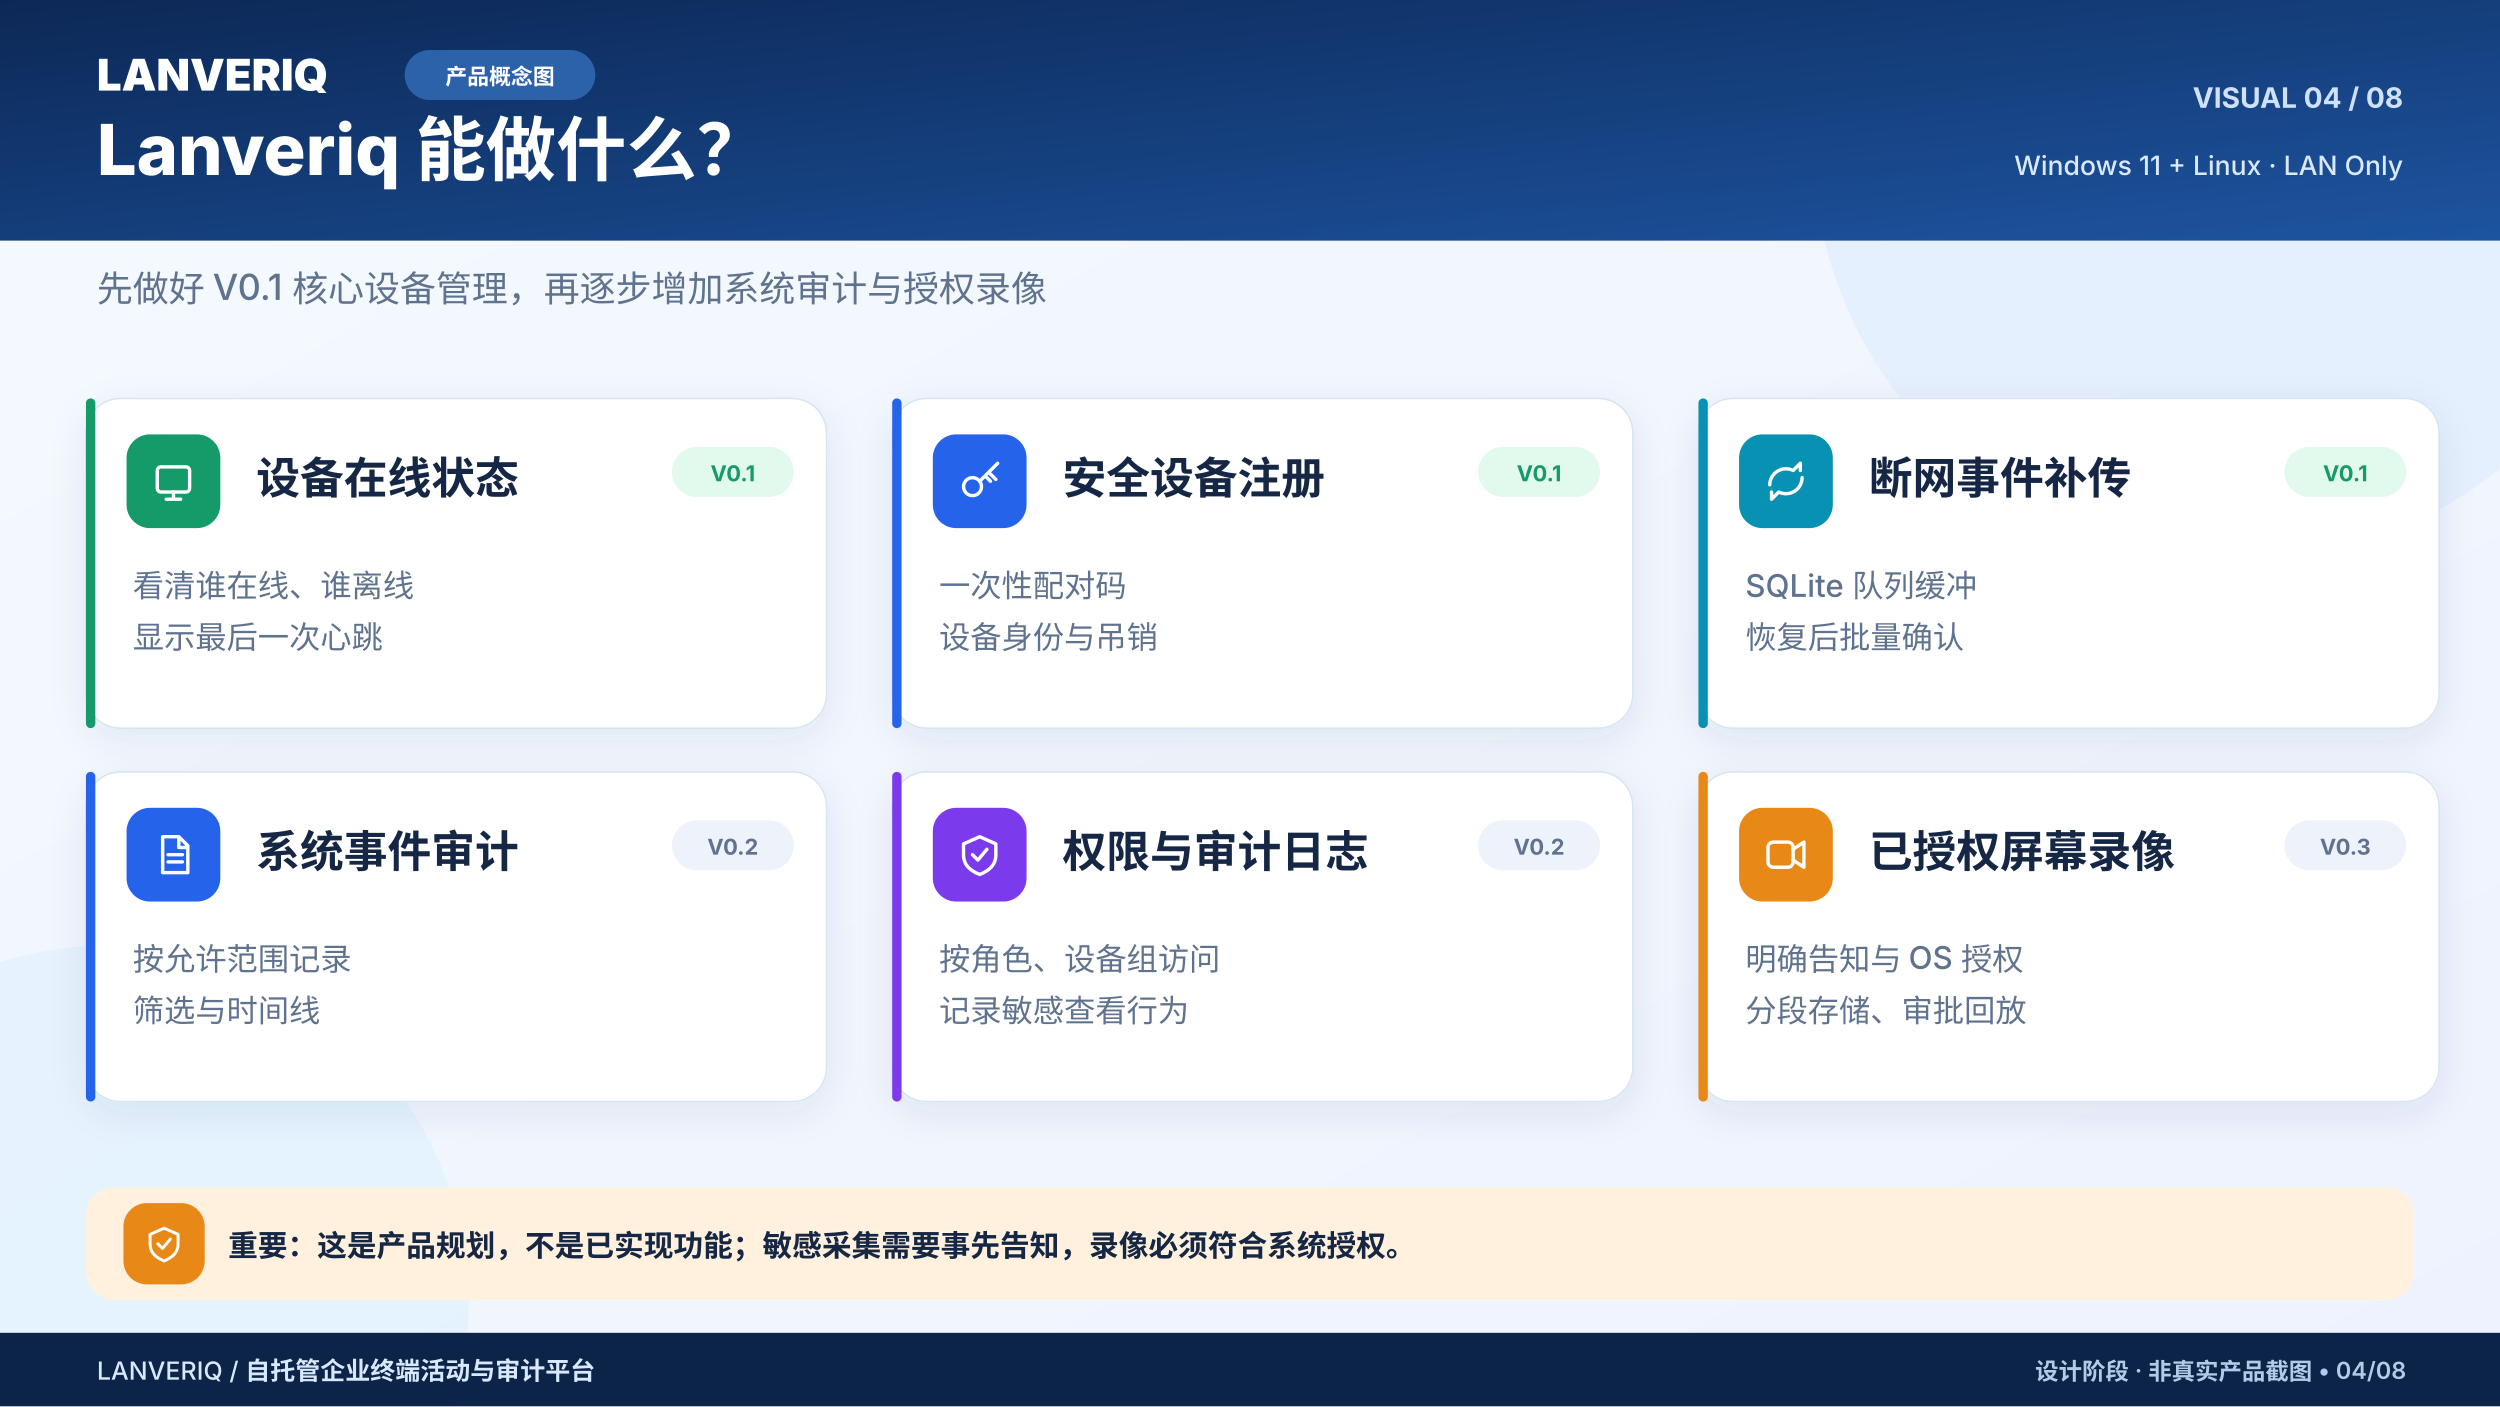
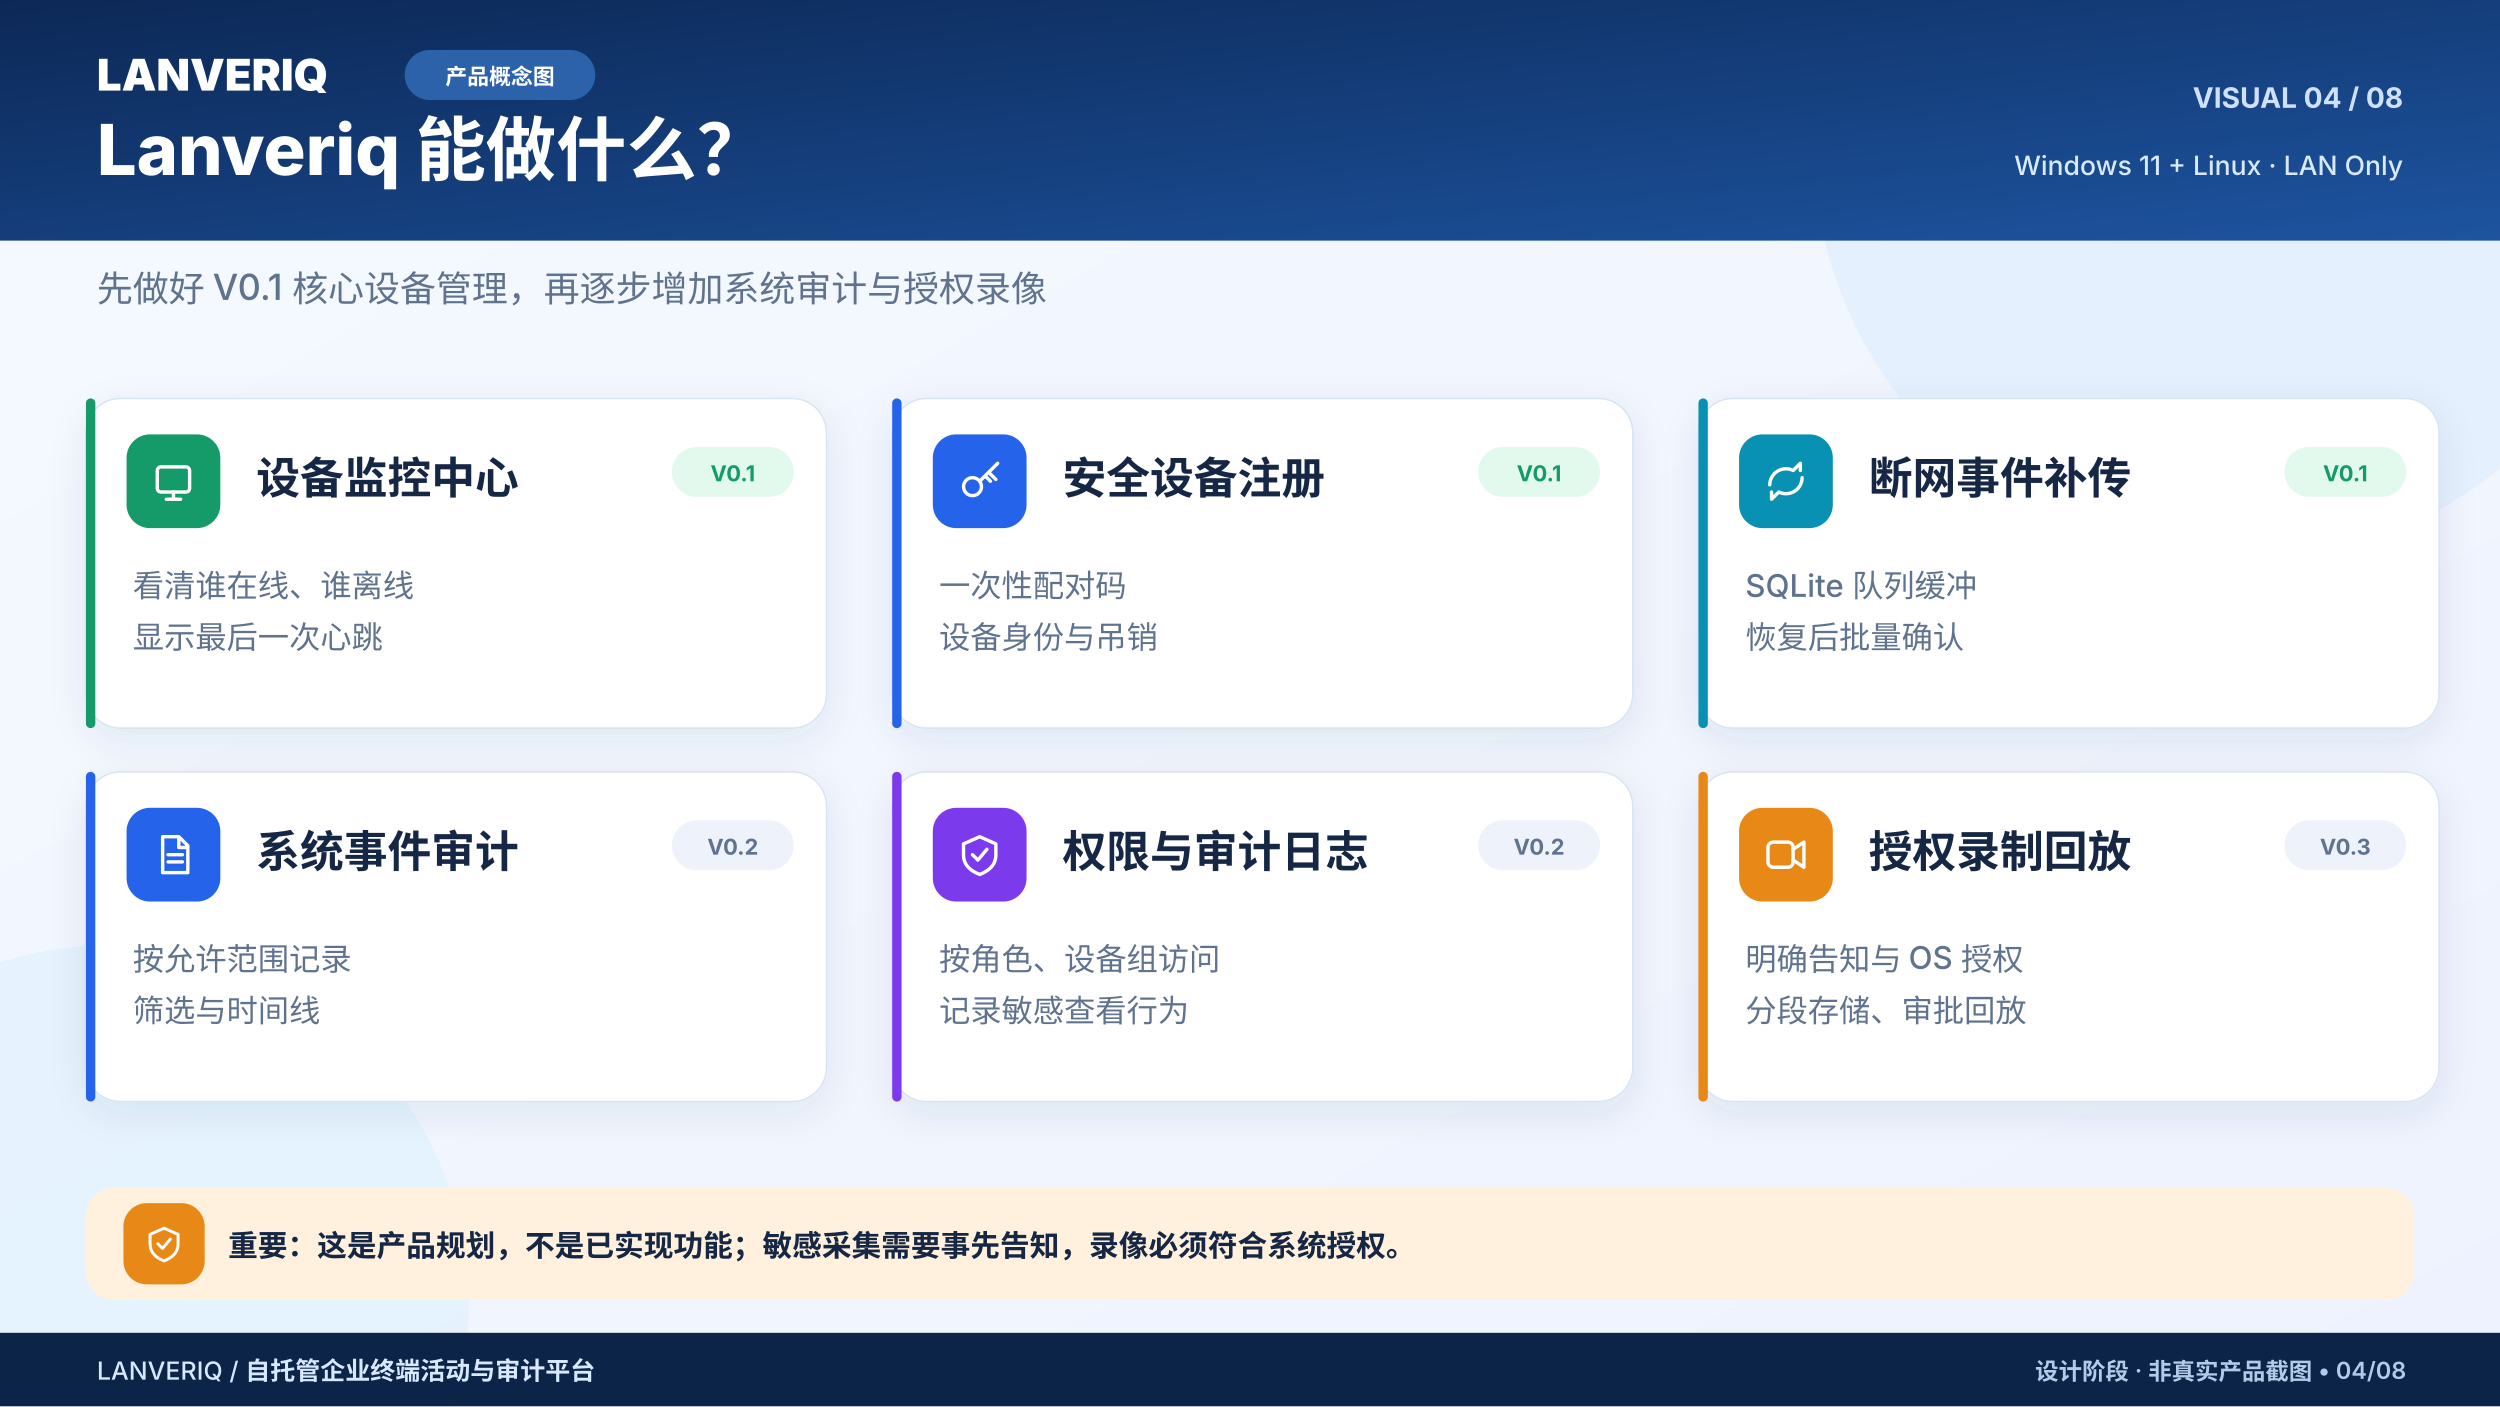
<svg xmlns="http://www.w3.org/2000/svg" width="1600" height="900" viewBox="0 0 1600 900" role="img" aria-labelledby="visualTitle visualDesc">
  <defs>
    <linearGradient id="sky" x1="0" y1="0" x2="1" y2="1">
      <stop stop-color="#F5FAFF" />
      <stop offset="1" stop-color="#EDF2FE" />
    </linearGradient>
    <linearGradient id="navy" x1="0" y1="0" x2="1" y2="1">
      <stop stop-color="#0C2856" />
      <stop offset="1" stop-color="#1D54A0" />
    </linearGradient>
    <filter id="shadow" x="-15%" y="-25%" width="140%" height="165%">
      <feDropShadow dx="0" dy="7" stdDeviation="12" flood-color="#0D3569" flood-opacity=".085" />
    </filter>
    <marker id="arrow" markerWidth="10" markerHeight="10" refX="8" refY="3" orient="auto">
      <path d="M0 0 8 3 0 6" fill="none" stroke="context-stroke" stroke-width="1.3" />
    </marker>
  </defs>
  <rect x="0" y="0" width="1600" height="900" rx="0" fill="url(#sky)" stroke="none" stroke-width="1" />
  <circle cx="1430" cy="90" r="270" fill="#DCEBFE" opacity=".56" />
  <circle cx="70" cy="835" r="230" fill="#E1F1FE" opacity=".75" />
  <rect x="0" y="0" width="1600" height="154" rx="0" fill="url(#navy)" stroke="none" stroke-width="1" />
  <text x="62" y="58" fill="#FFFFFF" font-size="28" font-weight="850" text-anchor="start" font-family="Inter,'Noto Sans SC','Noto Sans CJK SC','Microsoft YaHei',sans-serif">LANVERIQ</text>
  <rect x="259" y="32" width="122" height="32" rx="16" fill="#2C62A9" stroke="none" stroke-width="1" />
  <text x="320" y="54" fill="#FFFFFF" font-size="14" font-weight="700" text-anchor="middle" font-family="Inter,'Noto Sans SC','Noto Sans CJK SC','Microsoft YaHei',sans-serif">产品概念图</text>
  <text x="62" y="112" fill="#FFFFFF" font-size="45" font-weight="760" text-anchor="start" font-family="Inter,'Noto Sans SC','Noto Sans CJK SC','Microsoft YaHei',sans-serif">Lanveriq 能做什么？</text>
  <text x="1538" y="69" fill="#CFE1FF" font-size="18" font-weight="700" text-anchor="end" font-family="Inter,'Noto Sans SC','Noto Sans CJK SC','Microsoft YaHei',sans-serif">VISUAL 04 / 08</text>
  <text x="1538" y="112" fill="#D9E9FF" font-size="17" font-weight="500" text-anchor="end" font-family="Inter,'Noto Sans SC','Noto Sans CJK SC','Microsoft YaHei',sans-serif">Windows 11 + Linux  ·  LAN Only</text>
  <text x="62" y="193" fill="#60738E" font-size="23" font-weight="500" text-anchor="start" font-family="Inter,'Noto Sans SC','Noto Sans CJK SC','Microsoft YaHei',sans-serif">先做好 V0.1 核心设备管理，再逐步增加系统审计与授权录像</text>
  <g filter="url(#shadow)">
    <rect x="55" y="255" width="474" height="211" rx="22" fill="#FFFFFF" stroke="#D7E4F2" stroke-width="1" />
  </g>
  <rect x="55" y="255" width="6" height="211" rx="3" fill="#159A69" stroke="none" stroke-width="1" />
  <rect x="81" y="278" width="60" height="60" rx="15" fill="#159A69" stroke="none" stroke-width="1" />
  <g transform="translate(97.2,294.2) scale(1.15)" stroke="white" stroke-width="1.9" stroke-linecap="round" stroke-linejoin="round" fill="none">
    <rect x="3" y="4" width="18" height="14" rx="2" />
    <path d="M8 22h8M12 18v4" />
  </g>
-   <text x="164" y="316" fill="#152744" font-size="28" font-weight="780" text-anchor="start" font-family="Inter,'Noto Sans SC','Noto Sans CJK SC','Microsoft YaHei',sans-serif">设备在线状态</text>
+   <text x="164" y="316" fill="#152744" font-size="28" font-weight="780" text-anchor="start" font-family="Inter,'Noto Sans SC','Noto Sans CJK SC','Microsoft YaHei',sans-serif">设备监控中心</text>
  <rect x="430" y="286" width="78" height="32" rx="16" fill="#E2F9ED" stroke="none" stroke-width="1" />
  <text x="469" y="308" fill="#159A69" font-size="14" font-weight="700" text-anchor="middle" font-family="Inter,'Noto Sans SC','Noto Sans CJK SC','Microsoft YaHei',sans-serif">V0.1</text>
  <text x="85" y="382" fill="#60738E" font-size="20" font-weight="530" text-anchor="start" font-family="Inter,'Noto Sans SC','Noto Sans CJK SC','Microsoft YaHei',sans-serif">看清谁在线、谁离线</text>
  <text x="85" y="415" fill="#60738E" font-size="20" font-weight="530" text-anchor="start" font-family="Inter,'Noto Sans SC','Noto Sans CJK SC','Microsoft YaHei',sans-serif">显示最后一次心跳</text>
  <g filter="url(#shadow)">
    <rect x="571" y="255" width="474" height="211" rx="22" fill="#FFFFFF" stroke="#D7E4F2" stroke-width="1" />
  </g>
  <rect x="571" y="255" width="6" height="211" rx="3" fill="#2563EB" stroke="none" stroke-width="1" />
  <rect x="597" y="278" width="60" height="60" rx="15" fill="#2563EB" stroke="none" stroke-width="1" />
  <g transform="translate(613.2,294.2) scale(1.15)" stroke="white" stroke-width="1.9" stroke-linecap="round" stroke-linejoin="round" fill="none">
    <circle cx="8" cy="15" r="5" />
    <path d="M12 12 22 2M17 7l4 4M15 9l3 3" />
  </g>
  <text x="680" y="316" fill="#152744" font-size="28" font-weight="780" text-anchor="start" font-family="Inter,'Noto Sans SC','Noto Sans CJK SC','Microsoft YaHei',sans-serif">安全设备注册</text>
  <rect x="946" y="286" width="78" height="32" rx="16" fill="#E2F9ED" stroke="none" stroke-width="1" />
  <text x="985" y="308" fill="#159A69" font-size="14" font-weight="700" text-anchor="middle" font-family="Inter,'Noto Sans SC','Noto Sans CJK SC','Microsoft YaHei',sans-serif">V0.1</text>
  <text x="601" y="382" fill="#60738E" font-size="20" font-weight="530" text-anchor="start" font-family="Inter,'Noto Sans SC','Noto Sans CJK SC','Microsoft YaHei',sans-serif">一次性配对码</text>
  <text x="601" y="415" fill="#60738E" font-size="20" font-weight="530" text-anchor="start" font-family="Inter,'Noto Sans SC','Noto Sans CJK SC','Microsoft YaHei',sans-serif">设备身份与吊销</text>
  <g filter="url(#shadow)">
    <rect x="1087" y="255" width="474" height="211" rx="22" fill="#FFFFFF" stroke="#D7E4F2" stroke-width="1" />
  </g>
  <rect x="1087" y="255" width="6" height="211" rx="3" fill="#0891B2" stroke="none" stroke-width="1" />
  <rect x="1113" y="278" width="60" height="60" rx="15" fill="#0891B2" stroke="none" stroke-width="1" />
  <g transform="translate(1129.2,294.2) scale(1.15)" stroke="white" stroke-width="1.9" stroke-linecap="round" stroke-linejoin="round" fill="none">
    <path d="M20 6V2l-4 4a9 9 0 0 0-13 8M4 18v4l4-4a9 9 0 0 0 13-8" />
  </g>
  <text x="1196" y="316" fill="#152744" font-size="28" font-weight="780" text-anchor="start" font-family="Inter,'Noto Sans SC','Noto Sans CJK SC','Microsoft YaHei',sans-serif">断网事件补传</text>
  <rect x="1462" y="286" width="78" height="32" rx="16" fill="#E2F9ED" stroke="none" stroke-width="1" />
  <text x="1501" y="308" fill="#159A69" font-size="14" font-weight="700" text-anchor="middle" font-family="Inter,'Noto Sans SC','Noto Sans CJK SC','Microsoft YaHei',sans-serif">V0.1</text>
  <text x="1117" y="382" fill="#60738E" font-size="20" font-weight="530" text-anchor="start" font-family="Inter,'Noto Sans SC','Noto Sans CJK SC','Microsoft YaHei',sans-serif">SQLite 队列缓冲</text>
  <text x="1117" y="415" fill="#60738E" font-size="20" font-weight="530" text-anchor="start" font-family="Inter,'Noto Sans SC','Noto Sans CJK SC','Microsoft YaHei',sans-serif">恢复后批量确认</text>
  <g filter="url(#shadow)">
    <rect x="55" y="494" width="474" height="211" rx="22" fill="#FFFFFF" stroke="#D7E4F2" stroke-width="1" />
  </g>
  <rect x="55" y="494" width="6" height="211" rx="3" fill="#2563EB" stroke="none" stroke-width="1" />
  <rect x="81" y="517" width="60" height="60" rx="15" fill="#2563EB" stroke="none" stroke-width="1" />
  <g transform="translate(97.2,533.2) scale(1.15)" stroke="white" stroke-width="1.9" stroke-linecap="round" stroke-linejoin="round" fill="none">
    <path d="M6 2h9l5 5v15H6zM15 2v6h5M9 12h8M9 16h8" />
  </g>
  <text x="164" y="555" fill="#152744" font-size="28" font-weight="780" text-anchor="start" font-family="Inter,'Noto Sans SC','Noto Sans CJK SC','Microsoft YaHei',sans-serif">系统事件审计</text>
  <rect x="430" y="525" width="78" height="32" rx="16" fill="#EDF2FB" stroke="none" stroke-width="1" />
  <text x="469" y="547" fill="#60738E" font-size="14" font-weight="700" text-anchor="middle" font-family="Inter,'Noto Sans SC','Noto Sans CJK SC','Microsoft YaHei',sans-serif">V0.2</text>
  <text x="85" y="621" fill="#60738E" font-size="20" font-weight="530" text-anchor="start" font-family="Inter,'Noto Sans SC','Noto Sans CJK SC','Microsoft YaHei',sans-serif">按允许范围记录</text>
  <text x="85" y="654" fill="#60738E" font-size="20" font-weight="530" text-anchor="start" font-family="Inter,'Noto Sans SC','Noto Sans CJK SC','Microsoft YaHei',sans-serif">筛选与时间线</text>
  <g filter="url(#shadow)">
    <rect x="571" y="494" width="474" height="211" rx="22" fill="#FFFFFF" stroke="#D7E4F2" stroke-width="1" />
  </g>
  <rect x="571" y="494" width="6" height="211" rx="3" fill="#7C3AED" stroke="none" stroke-width="1" />
  <rect x="597" y="517" width="60" height="60" rx="15" fill="#7C3AED" stroke="none" stroke-width="1" />
  <g transform="translate(613.2,533.2) scale(1.15)" stroke="white" stroke-width="1.9" stroke-linecap="round" stroke-linejoin="round" fill="none">
    <path d="M12 2 21 6v6c0 6-4 9-9 11-5-2-9-5-9-11V6z" />
    <path d="m8 12 3 3 5-6" />
  </g>
  <text x="680" y="555" fill="#152744" font-size="28" font-weight="780" text-anchor="start" font-family="Inter,'Noto Sans SC','Noto Sans CJK SC','Microsoft YaHei',sans-serif">权限与审计日志</text>
  <rect x="946" y="525" width="78" height="32" rx="16" fill="#EDF2FB" stroke="none" stroke-width="1" />
  <text x="985" y="547" fill="#60738E" font-size="14" font-weight="700" text-anchor="middle" font-family="Inter,'Noto Sans SC','Noto Sans CJK SC','Microsoft YaHei',sans-serif">V0.2</text>
  <text x="601" y="621" fill="#60738E" font-size="20" font-weight="530" text-anchor="start" font-family="Inter,'Noto Sans SC','Noto Sans CJK SC','Microsoft YaHei',sans-serif">按角色、设备组访问</text>
  <text x="601" y="654" fill="#60738E" font-size="20" font-weight="530" text-anchor="start" font-family="Inter,'Noto Sans SC','Noto Sans CJK SC','Microsoft YaHei',sans-serif">记录敏感查看行为</text>
  <g filter="url(#shadow)">
    <rect x="1087" y="494" width="474" height="211" rx="22" fill="#FFFFFF" stroke="#D7E4F2" stroke-width="1" />
  </g>
  <rect x="1087" y="494" width="6" height="211" rx="3" fill="#E88816" stroke="none" stroke-width="1" />
  <rect x="1113" y="517" width="60" height="60" rx="15" fill="#E88816" stroke="none" stroke-width="1" />
  <g transform="translate(1129.2,533.2) scale(1.15)" stroke="white" stroke-width="1.9" stroke-linecap="round" stroke-linejoin="round" fill="none">
    <rect x="2" y="5" width="14" height="14" rx="3" />
    <path d="m16 9 6-4v14l-6-4" />
  </g>
-   <text x="1196" y="555" fill="#152744" font-size="28" font-weight="780" text-anchor="start" font-family="Inter,'Noto Sans SC','Noto Sans CJK SC','Microsoft YaHei',sans-serif">已授权屏幕录像</text>
+   <text x="1196" y="555" fill="#152744" font-size="28" font-weight="780" text-anchor="start" font-family="Inter,'Noto Sans SC','Noto Sans CJK SC','Microsoft YaHei',sans-serif">授权录制回放</text>
  <rect x="1462" y="525" width="78" height="32" rx="16" fill="#EDF2FB" stroke="none" stroke-width="1" />
  <text x="1501" y="547" fill="#60738E" font-size="14" font-weight="700" text-anchor="middle" font-family="Inter,'Noto Sans SC','Noto Sans CJK SC','Microsoft YaHei',sans-serif">V0.3</text>
  <text x="1117" y="621" fill="#60738E" font-size="20" font-weight="530" text-anchor="start" font-family="Inter,'Noto Sans SC','Noto Sans CJK SC','Microsoft YaHei',sans-serif">明确告知与 OS 授权</text>
  <text x="1117" y="654" fill="#60738E" font-size="20" font-weight="530" text-anchor="start" font-family="Inter,'Noto Sans SC','Noto Sans CJK SC','Microsoft YaHei',sans-serif">分段存储、审批回放</text>
  <rect x="55" y="760" width="1490" height="72" rx="18" fill="#FFF1DD" stroke="none" stroke-width="1" />
  <rect x="79" y="770" width="52" height="52" rx="15" fill="#E88816" stroke="none" stroke-width="1" />
  <g transform="translate(93.04,784.04) scale(0.9966667)" stroke="white" stroke-width="1.9" stroke-linecap="round" stroke-linejoin="round" fill="none">
    <path d="M12 2 21 6v6c0 6-4 9-9 11-5-2-9-5-9-11V6z" />
    <path d="m8 12 3 3 5-6" />
  </g>
  <text x="146" y="804" fill="#152744" font-size="19" font-weight="660" text-anchor="start" font-family="Inter,'Noto Sans SC','Noto Sans CJK SC','Microsoft YaHei',sans-serif">重要：这是产品规划，不是已实现功能；敏感采集需要事先告知，录像必须符合系统授权。</text>
  <rect x="0" y="853" width="1600" height="47" rx="0" fill="#0B2447" stroke="none" stroke-width="1" />
  <text x="62" y="883" fill="#D7E8FF" font-size="16" font-weight="550" text-anchor="start" font-family="Inter,'Noto Sans SC','Noto Sans CJK SC','Microsoft YaHei',sans-serif">LANVERIQ  /  自托管企业终端活动与审计平台</text>
  <text x="1540" y="883" fill="#B3CAE8" font-size="15" font-weight="600" text-anchor="end" font-family="Inter,'Noto Sans SC','Noto Sans CJK SC','Microsoft YaHei',sans-serif">设计阶段 · 非真实产品截图  •  04/08</text>
</svg>
